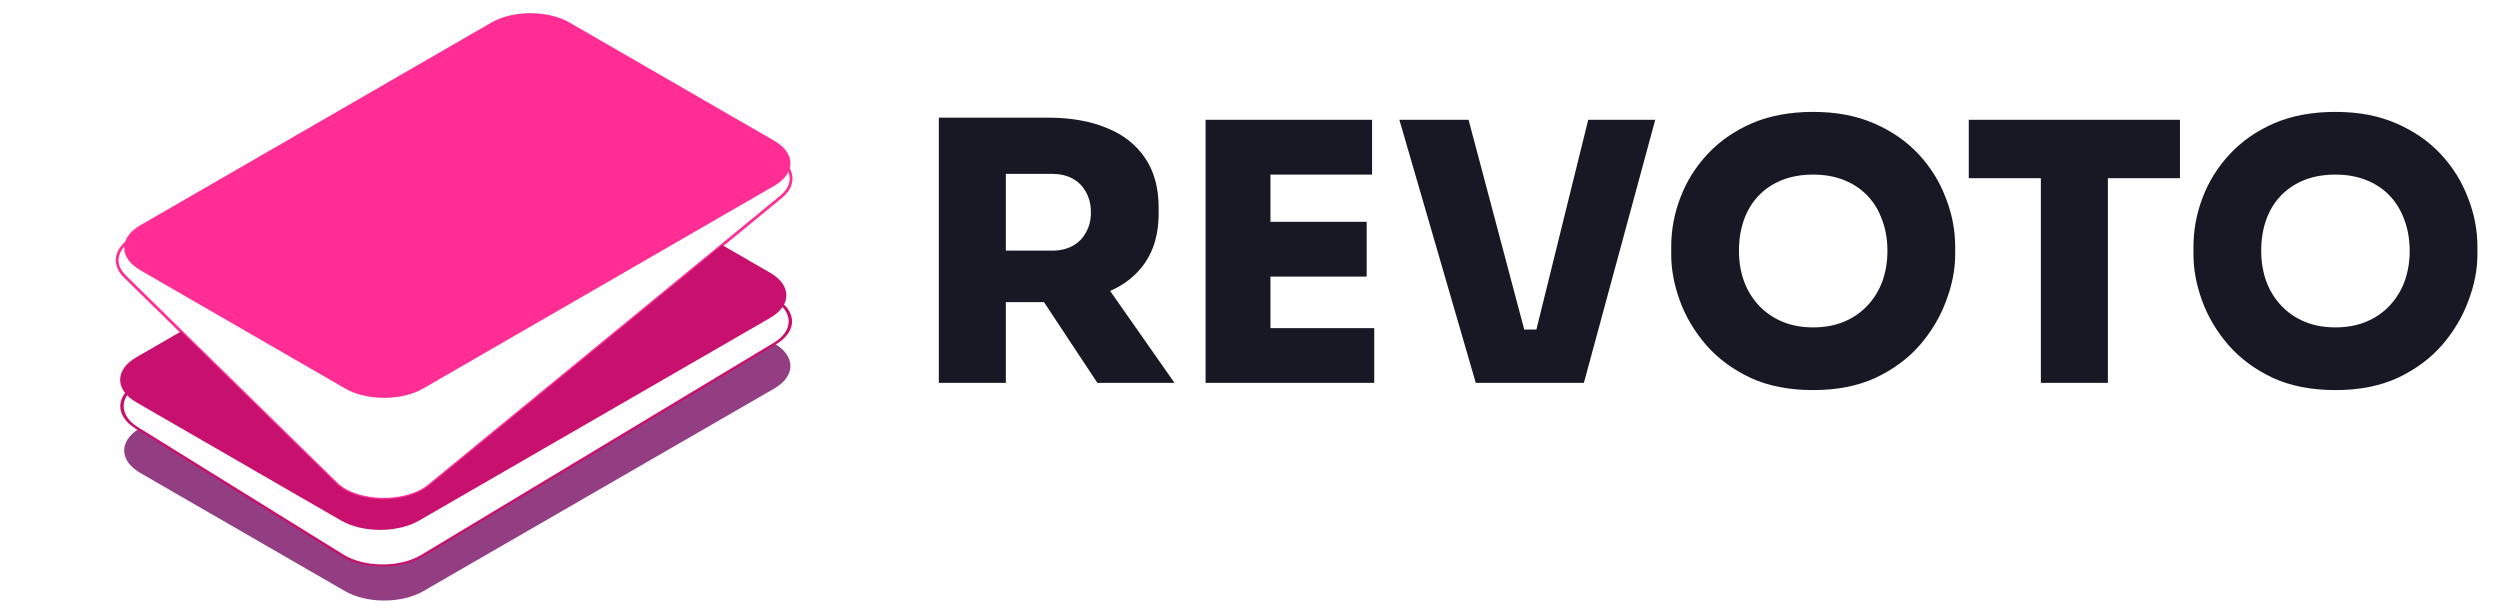
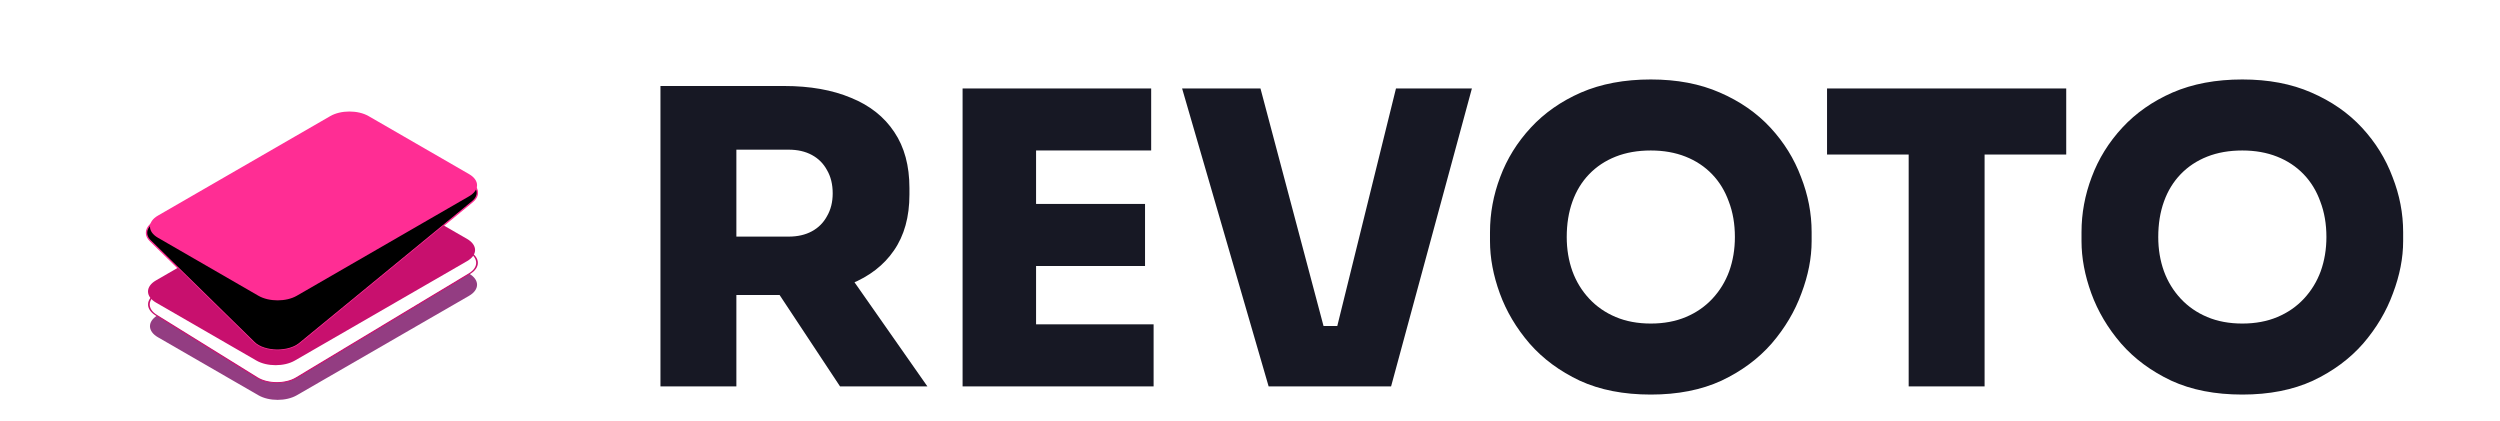
- <svg xmlns="http://www.w3.org/2000/svg" width="222" height="54" viewBox="0 0 222 54" fill="none">
-   <path d="M83.368 34V10.448H89.32V34H83.368ZM97.448 34L90.888 24.08H97.352L104.296 34H97.448ZM87.816 26.832V22.256H93.416C94.12 22.256 94.728 22.117 95.24 21.84C95.752 21.563 96.147 21.168 96.424 20.656C96.723 20.144 96.872 19.547 96.872 18.864C96.872 18.16 96.723 17.552 96.424 17.04C96.147 16.528 95.752 16.133 95.24 15.856C94.728 15.579 94.12 15.44 93.416 15.44H87.816V10.448H93.064C95.091 10.448 96.84 10.757 98.312 11.376C99.784 11.973 100.915 12.869 101.704 14.064C102.493 15.237 102.888 16.699 102.888 18.448V18.96C102.888 20.709 102.483 22.171 101.672 23.344C100.883 24.496 99.752 25.371 98.28 25.968C96.829 26.544 95.091 26.832 93.064 26.832H87.816ZM107.056 34V10.64H112.816V34H107.056ZM112.176 34V29.136H122.032V34H112.176ZM112.176 24.56V19.696H121.36V24.56H112.176ZM112.176 15.504V10.64H121.84V15.504H112.176ZM131.049 34L124.265 10.64H130.409L135.497 29.808L134.377 29.264H137.449L136.297 29.808L141.033 10.64H146.985L140.649 34H131.049ZM161.012 34.64C158.878 34.64 157.022 34.277 155.444 33.552C153.865 32.805 152.553 31.835 151.508 30.64C150.462 29.424 149.684 28.112 149.172 26.704C148.66 25.296 148.404 23.931 148.404 22.608V21.904C148.404 20.432 148.67 18.992 149.204 17.584C149.737 16.155 150.537 14.864 151.604 13.712C152.67 12.56 153.982 11.643 155.54 10.96C157.118 10.277 158.942 9.936 161.012 9.936C163.06 9.936 164.862 10.277 166.42 10.96C167.998 11.643 169.321 12.56 170.388 13.712C171.454 14.864 172.254 16.155 172.788 17.584C173.342 18.992 173.62 20.432 173.62 21.904V22.608C173.62 23.931 173.353 25.296 172.82 26.704C172.308 28.112 171.529 29.424 170.484 30.64C169.438 31.835 168.126 32.805 166.548 33.552C164.969 34.277 163.124 34.64 161.012 34.64ZM161.012 29.072C162.036 29.072 162.953 28.901 163.764 28.56C164.574 28.219 165.268 27.739 165.844 27.12C166.42 26.501 166.857 25.787 167.156 24.976C167.454 24.144 167.604 23.248 167.604 22.288C167.604 21.264 167.444 20.336 167.124 19.504C166.825 18.672 166.388 17.957 165.812 17.36C165.236 16.763 164.542 16.304 163.732 15.984C162.921 15.664 162.014 15.504 161.012 15.504C159.988 15.504 159.07 15.664 158.26 15.984C157.449 16.304 156.756 16.763 156.18 17.36C155.604 17.957 155.166 18.672 154.868 19.504C154.569 20.336 154.42 21.264 154.42 22.288C154.42 23.248 154.569 24.144 154.868 24.976C155.166 25.787 155.604 26.501 156.18 27.12C156.756 27.739 157.449 28.219 158.26 28.56C159.07 28.901 159.988 29.072 161.012 29.072ZM181.228 34V15.184H187.18V34H181.228ZM174.828 15.824V10.64H193.58V15.824H174.828ZM207.387 34.64C205.253 34.64 203.397 34.277 201.819 33.552C200.24 32.805 198.928 31.835 197.883 30.64C196.837 29.424 196.059 28.112 195.547 26.704C195.035 25.296 194.779 23.931 194.779 22.608V21.904C194.779 20.432 195.045 18.992 195.579 17.584C196.112 16.155 196.912 14.864 197.979 13.712C199.045 12.56 200.357 11.643 201.915 10.96C203.493 10.277 205.317 9.936 207.387 9.936C209.435 9.936 211.237 10.277 212.795 10.96C214.373 11.643 215.696 12.56 216.763 13.712C217.829 14.864 218.629 16.155 219.163 17.584C219.717 18.992 219.995 20.432 219.995 21.904V22.608C219.995 23.931 219.728 25.296 219.195 26.704C218.683 28.112 217.904 29.424 216.859 30.64C215.813 31.835 214.501 32.805 212.923 33.552C211.344 34.277 209.499 34.64 207.387 34.64ZM207.387 29.072C208.411 29.072 209.328 28.901 210.139 28.56C210.949 28.219 211.643 27.739 212.219 27.12C212.795 26.501 213.232 25.787 213.531 24.976C213.829 24.144 213.979 23.248 213.979 22.288C213.979 21.264 213.819 20.336 213.499 19.504C213.2 18.672 212.763 17.957 212.187 17.36C211.611 16.763 210.917 16.304 210.107 15.984C209.296 15.664 208.389 15.504 207.387 15.504C206.363 15.504 205.445 15.664 204.635 15.984C203.824 16.304 203.131 16.763 202.555 17.36C201.979 17.957 201.541 18.672 201.243 19.504C200.944 20.336 200.795 21.264 200.795 22.288C200.795 23.248 200.944 24.144 201.243 24.976C201.541 25.787 201.979 26.501 202.555 27.12C203.131 27.739 203.824 28.219 204.635 28.56C205.445 28.901 206.363 29.072 207.387 29.072Z" fill="#171824" />
-   <path d="M68.786 30.518C70.668 31.624 70.658 33.401 68.755 34.5L37.578 52.5C35.665 53.604 32.563 53.604 30.65 52.5L12.463 42C10.605 40.927 10.551 39.205 12.303 38.096L30.391 49.31C32.309 50.499 35.563 50.513 37.511 49.341L68.786 30.518Z" fill="#933D82" />
-   <path d="M11.082 24.542C9.757 23.244 10.428 21.574 12.607 20.745L44.532 8.596C45.954 8.055 47.762 7.979 49.305 8.396L67.425 13.294C70.185 14.04 71.108 16.045 69.354 17.483L38.089 43.138C36.041 44.819 31.669 44.717 29.862 42.946L11.082 24.542Z" stroke="#FF2D94" stroke-width="0.25" />
-   <path d="M68.859 26.479C70.802 27.601 70.834 29.415 68.931 30.561L37.621 49.401C35.612 50.61 32.256 50.596 30.279 49.37L12.033 38.058C10.179 36.908 10.235 35.118 12.158 34.008L17.558 30.889L17.718 31.046L12.373 34.133C10.567 35.176 10.516 36.858 12.257 37.938L30.503 49.25C32.361 50.401 35.514 50.415 37.401 49.279L68.71 30.438C70.498 29.361 70.468 27.658 68.642 26.604L62.536 23.077L62.714 22.931L68.859 26.479Z" fill="#C8106E" />
-   <path d="M68.397 24.225C70.31 25.329 70.31 27.12 68.397 28.225L37.22 46.225C35.307 47.329 32.205 47.329 30.292 46.225L12.105 35.725C10.192 34.62 10.192 32.829 12.105 31.725L16.073 29.433L29.862 42.946C31.669 44.717 36.041 44.819 38.089 43.138L64.136 21.765L68.397 24.225Z" fill="#C8106E" />
-   <rect width="44" height="29" rx="4" transform="matrix(0.866025 -0.5 0.866025 0.5 9 22)" fill="#FF2D94" />
+ <svg xmlns="http://www.w3.org/2000/svg" viewBox="0 0 238 40">
+   <svg x="0" y="0" width="58" height="40" viewBox="58 8 110 76">
+     <rect width="0" height="0" fill="none" />
+     <path d="M45.368 111V87.448H51.32V111H45.368ZM59.448 111L52.888 101.08H59.352L66.296 111H59.448ZM49.816 103.832V99.256H55.416C56.12 99.256 56.728 99.117 57.24 98.84C57.752 98.563 58.147 98.168 58.424 97.656C58.723 97.144 58.872 96.547 58.872 95.864C58.872 95.16 58.723 94.552 58.424 94.04C58.147 93.528 57.752 93.133 57.24 92.856C56.728 92.579 56.12 92.44 55.416 92.44H49.816V87.448H55.064C57.091 87.448 58.84 87.757 60.312 88.376C61.784 88.973 62.915 89.869 63.704 91.064C64.493 92.237 64.888 93.699 64.888 95.448V95.96C64.888 97.709 64.483 99.171 63.672 100.344C62.883 101.496 61.752 102.371 60.28 102.968C58.829 103.544 57.091 103.832 55.064 103.832H49.816ZM69.055 111V87.64H74.816V111H69.055ZM74.175 111V106.136H84.031V111H74.175ZM74.175 101.56V96.696H83.359V101.56H74.175ZM74.175 92.504V87.64H83.84V92.504H74.175ZM93.049 111L86.265 87.64H92.409L97.497 106.808L96.377 106.264H99.449L98.297 106.808L103.033 87.64H108.985L102.649 111H93.049ZM123.012 111.64C120.878 111.64 119.022 111.277 117.444 110.552C115.865 109.805 114.553 108.835 113.508 107.64C112.462 106.424 111.684 105.112 111.172 103.704C110.66 102.296 110.404 100.931 110.404 99.608V98.904C110.404 97.432 110.67 95.992 111.204 94.584C111.737 93.155 112.537 91.864 113.604 90.712C114.67 89.56 115.982 88.643 117.54 87.96C119.118 87.277 120.942 86.936 123.012 86.936C125.06 86.936 126.862 87.277 128.42 87.96C129.998 88.643 131.321 89.56 132.388 90.712C133.454 91.864 134.254 93.155 134.788 94.584C135.342 95.992 135.62 97.432 135.62 98.904V99.608C135.62 100.931 135.353 102.296 134.82 103.704C134.308 105.112 133.529 106.424 132.484 107.64C131.438 108.835 130.126 109.805 128.548 110.552C126.969 111.277 125.124 111.64 123.012 111.64ZM123.012 106.072C124.036 106.072 124.953 105.901 125.764 105.56C126.574 105.219 127.268 104.739 127.844 104.12C128.42 103.501 128.857 102.787 129.156 101.976C129.454 101.144 129.604 100.248 129.604 99.288C129.604 98.264 129.444 97.336 129.124 96.504C128.825 95.672 128.388 94.957 127.812 94.36C127.236 93.763 126.542 93.304 125.732 92.984C124.921 92.664 124.014 92.504 123.012 92.504C121.988 92.504 121.07 92.664 120.26 92.984C119.449 93.304 118.756 93.763 118.18 94.36C117.604 94.957 117.166 95.672 116.868 96.504C116.569 97.336 116.42 98.264 116.42 99.288C116.42 100.248 116.569 101.144 116.868 101.976C117.166 102.787 117.604 103.501 118.18 104.12C118.756 104.739 119.449 105.219 120.26 105.56C121.07 105.901 121.988 106.072 123.012 106.072ZM143.228 111V92.184H149.18V111H143.228ZM136.828 92.824V87.64H155.58V92.824H136.828ZM169.387 111.64C167.253 111.64 165.397 111.277 163.819 110.552C162.24 109.805 160.928 108.835 159.883 107.64C158.837 106.424 158.059 105.112 157.547 103.704C157.035 102.296 156.779 100.931 156.779 99.608V98.904C156.779 97.432 157.045 95.992 157.579 94.584C158.112 93.155 158.912 91.864 159.979 90.712C161.045 89.56 162.357 88.643 163.915 87.96C165.493 87.277 167.317 86.936 169.387 86.936C171.435 86.936 173.237 87.277 174.795 87.96C176.373 88.643 177.696 89.56 178.763 90.712C179.829 91.864 180.629 93.155 181.163 94.584C181.717 95.992 181.995 97.432 181.995 98.904V99.608C181.995 100.931 181.728 102.296 181.195 103.704C180.683 105.112 179.904 106.424 178.859 107.64C177.813 108.835 176.501 109.805 174.923 110.552C173.344 111.277 171.499 111.64 169.387 111.64ZM169.387 106.072C170.411 106.072 171.328 105.901 172.139 105.56C172.949 105.219 173.643 104.739 174.219 104.12C174.795 103.501 175.232 102.787 175.531 101.976C175.829 101.144 175.979 100.248 175.979 99.288C175.979 98.264 175.819 97.336 175.499 96.504C175.2 95.672 174.763 94.957 174.187 94.36C173.611 93.763 172.917 93.304 172.107 92.984C171.296 92.664 170.389 92.504 169.387 92.504C168.363 92.504 167.445 92.664 166.635 92.984C165.824 93.304 165.131 93.763 164.555 94.36C163.979 94.957 163.541 95.672 163.243 96.504C162.944 97.336 162.795 98.264 162.795 99.288C162.795 100.248 162.944 101.144 163.243 101.976C163.541 102.787 163.979 103.501 164.555 104.12C165.131 104.739 165.824 105.219 166.635 105.56C167.445 105.901 168.363 106.072 169.387 106.072Z" fill="#171824" />
+     <path d="M142.787 57.518C144.668 58.624 144.658 60.401 142.755 61.5L111.579 79.5C109.665 80.604 106.563 80.604 104.65 79.5L86.463 69C84.605 67.927 84.551 66.206 86.303 65.096L104.391 76.31C106.309 77.499 109.563 77.513 111.511 76.341L142.787 57.518Z" fill="#933D82" />
+     <path d="M85.082 51.542C83.757 50.244 84.428 48.574 86.607 47.745L118.532 35.596C119.954 35.055 121.762 34.979 123.305 35.396L141.425 40.294C144.185 41.04 145.108 43.045 143.354 44.483L112.089 70.138C110.041 71.819 105.669 71.717 103.862 69.946L85.082 51.542Z" stroke="#FF2D94" stroke-width="0.25" />
+     <path d="M142.858 53.478C144.802 54.601 144.835 56.415 142.931 57.56L111.622 76.401C109.613 77.61 106.257 77.596 104.279 76.37L86.033 65.058C84.18 63.908 84.234 62.118 86.157 61.008L91.558 57.889L91.719 58.046L86.374 61.133C84.567 62.176 84.516 63.858 86.258 64.938L104.503 76.25C106.36 77.402 109.514 77.415 111.401 76.279L142.711 57.438C144.498 56.361 144.468 54.658 142.642 53.603L136.536 50.077L136.715 49.931L142.858 53.478Z" fill="#C8106E" />
+     <path d="M142.397 51.225C144.31 52.329 144.31 54.12 142.397 55.225L111.22 73.225C109.307 74.329 106.205 74.329 104.292 73.225L86.105 62.725C84.192 61.62 84.192 59.829 86.105 58.725L90.073 56.433L103.862 69.946C105.669 71.716 110.041 71.819 112.09 70.138L138.136 48.765L142.397 51.225Z" fill="#C8106E" />
+     <rect width="44" height="29" rx="4" transform="matrix(0.866025 -0.5 0.866025 0.5 83 49)" fill="#FF2D94" />
+   </svg>
+   <svg x="52" y="4" width="186" height="34" viewBox="40 84 146 28">
+     <rect width="0" height="0" fill="none" />
+     <path d="M45.368 111V87.448H51.32V111H45.368ZM59.448 111L52.888 101.08H59.352L66.296 111H59.448ZM49.816 103.832V99.256H55.416C56.12 99.256 56.728 99.117 57.24 98.84C57.752 98.563 58.147 98.168 58.424 97.656C58.723 97.144 58.872 96.547 58.872 95.864C58.872 95.16 58.723 94.552 58.424 94.04C58.147 93.528 57.752 93.133 57.24 92.856C56.728 92.579 56.12 92.44 55.416 92.44H49.816V87.448H55.064C57.091 87.448 58.84 87.757 60.312 88.376C61.784 88.973 62.915 89.869 63.704 91.064C64.493 92.237 64.888 93.699 64.888 95.448V95.96C64.888 97.709 64.483 99.171 63.672 100.344C62.883 101.496 61.752 102.371 60.28 102.968C58.829 103.544 57.091 103.832 55.064 103.832H49.816ZM69.055 111V87.64H74.816V111H69.055ZM74.175 111V106.136H84.031V111H74.175ZM74.175 101.56V96.696H83.359V101.56H74.175ZM74.175 92.504V87.64H83.84V92.504H74.175ZM93.049 111L86.265 87.64H92.409L97.497 106.808L96.377 106.264H99.449L98.297 106.808L103.033 87.64H108.985L102.649 111H93.049ZM123.012 111.64C120.878 111.64 119.022 111.277 117.444 110.552C115.865 109.805 114.553 108.835 113.508 107.64C112.462 106.424 111.684 105.112 111.172 103.704C110.66 102.296 110.404 100.931 110.404 99.608V98.904C110.404 97.432 110.67 95.992 111.204 94.584C111.737 93.155 112.537 91.864 113.604 90.712C114.67 89.56 115.982 88.643 117.54 87.96C119.118 87.277 120.942 86.936 123.012 86.936C125.06 86.936 126.862 87.277 128.42 87.96C129.998 88.643 131.321 89.56 132.388 90.712C133.454 91.864 134.254 93.155 134.788 94.584C135.342 95.992 135.62 97.432 135.62 98.904V99.608C135.62 100.931 135.353 102.296 134.82 103.704C134.308 105.112 133.529 106.424 132.484 107.64C131.438 108.835 130.126 109.805 128.548 110.552C126.969 111.277 125.124 111.64 123.012 111.64ZM123.012 106.072C124.036 106.072 124.953 105.901 125.764 105.56C126.574 105.219 127.268 104.739 127.844 104.12C128.42 103.501 128.857 102.787 129.156 101.976C129.454 101.144 129.604 100.248 129.604 99.288C129.604 98.264 129.444 97.336 129.124 96.504C128.825 95.672 128.388 94.957 127.812 94.36C127.236 93.763 126.542 93.304 125.732 92.984C124.921 92.664 124.014 92.504 123.012 92.504C121.988 92.504 121.07 92.664 120.26 92.984C119.449 93.304 118.756 93.763 118.18 94.36C117.604 94.957 117.166 95.672 116.868 96.504C116.569 97.336 116.42 98.264 116.42 99.288C116.42 100.248 116.569 101.144 116.868 101.976C117.166 102.787 117.604 103.501 118.18 104.12C118.756 104.739 119.449 105.219 120.26 105.56C121.07 105.901 121.988 106.072 123.012 106.072ZM143.228 111V92.184H149.18V111H143.228ZM136.828 92.824V87.64H155.58V92.824H136.828ZM169.387 111.64C167.253 111.64 165.397 111.277 163.819 110.552C162.24 109.805 160.928 108.835 159.883 107.64C158.837 106.424 158.059 105.112 157.547 103.704C157.035 102.296 156.779 100.931 156.779 99.608V98.904C156.779 97.432 157.045 95.992 157.579 94.584C158.112 93.155 158.912 91.864 159.979 90.712C161.045 89.56 162.357 88.643 163.915 87.96C165.493 87.277 167.317 86.936 169.387 86.936C171.435 86.936 173.237 87.277 174.795 87.96C176.373 88.643 177.696 89.56 178.763 90.712C179.829 91.864 180.629 93.155 181.163 94.584C181.717 95.992 181.995 97.432 181.995 98.904V99.608C181.995 100.931 181.728 102.296 181.195 103.704C180.683 105.112 179.904 106.424 178.859 107.64C177.813 108.835 176.501 109.805 174.923 110.552C173.344 111.277 171.499 111.64 169.387 111.64ZM169.387 106.072C170.411 106.072 171.328 105.901 172.139 105.56C172.949 105.219 173.643 104.739 174.219 104.12C174.795 103.501 175.232 102.787 175.531 101.976C175.829 101.144 175.979 100.248 175.979 99.288C175.979 98.264 175.819 97.336 175.499 96.504C175.2 95.672 174.763 94.957 174.187 94.36C173.611 93.763 172.917 93.304 172.107 92.984C171.296 92.664 170.389 92.504 169.387 92.504C168.363 92.504 167.445 92.664 166.635 92.984C165.824 93.304 165.131 93.763 164.555 94.36C163.979 94.957 163.541 95.672 163.243 96.504C162.944 97.336 162.795 98.264 162.795 99.288C162.795 100.248 162.944 101.144 163.243 101.976C163.541 102.787 163.979 103.501 164.555 104.12C165.131 104.739 165.824 105.219 166.635 105.56C167.445 105.901 168.363 106.072 169.387 106.072Z" fill="#171824" />
+     <path d="M142.787 57.518C144.668 58.624 144.658 60.401 142.755 61.5L111.579 79.5C109.665 80.604 106.563 80.604 104.65 79.5L86.463 69C84.605 67.927 84.551 66.206 86.303 65.096L104.391 76.31C106.309 77.499 109.563 77.513 111.511 76.341L142.787 57.518Z" fill="#933D82" />
+     <path d="M85.082 51.542C83.757 50.244 84.428 48.574 86.607 47.745L118.532 35.596C119.954 35.055 121.762 34.979 123.305 35.396L141.425 40.294C144.185 41.04 145.108 43.045 143.354 44.483L112.089 70.138C110.041 71.819 105.669 71.717 103.862 69.946L85.082 51.542Z" stroke="#FF2D94" stroke-width="0.25" />
+     <path d="M142.858 53.478C144.802 54.601 144.835 56.415 142.931 57.56L111.622 76.401C109.613 77.61 106.257 77.596 104.279 76.37L86.033 65.058C84.18 63.908 84.234 62.118 86.157 61.008L91.558 57.889L91.719 58.046L86.374 61.133C84.567 62.176 84.516 63.858 86.258 64.938L104.503 76.25C106.36 77.402 109.514 77.415 111.401 76.279L142.711 57.438C144.498 56.361 144.468 54.658 142.642 53.603L136.536 50.077L136.715 49.931L142.858 53.478Z" fill="#C8106E" />
+     <path d="M142.397 51.225C144.31 52.329 144.31 54.12 142.397 55.225L111.22 73.225C109.307 74.329 106.205 74.329 104.292 73.225L86.105 62.725C84.192 61.62 84.192 59.829 86.105 58.725L90.073 56.433L103.862 69.946C105.669 71.716 110.041 71.819 112.09 70.138L138.136 48.765L142.397 51.225Z" fill="#C8106E" />
+     <rect width="44" height="29" rx="4" transform="matrix(0.866025 -0.5 0.866025 0.5 83 49)" fill="#FF2D94" />
+   </svg>
</svg>
